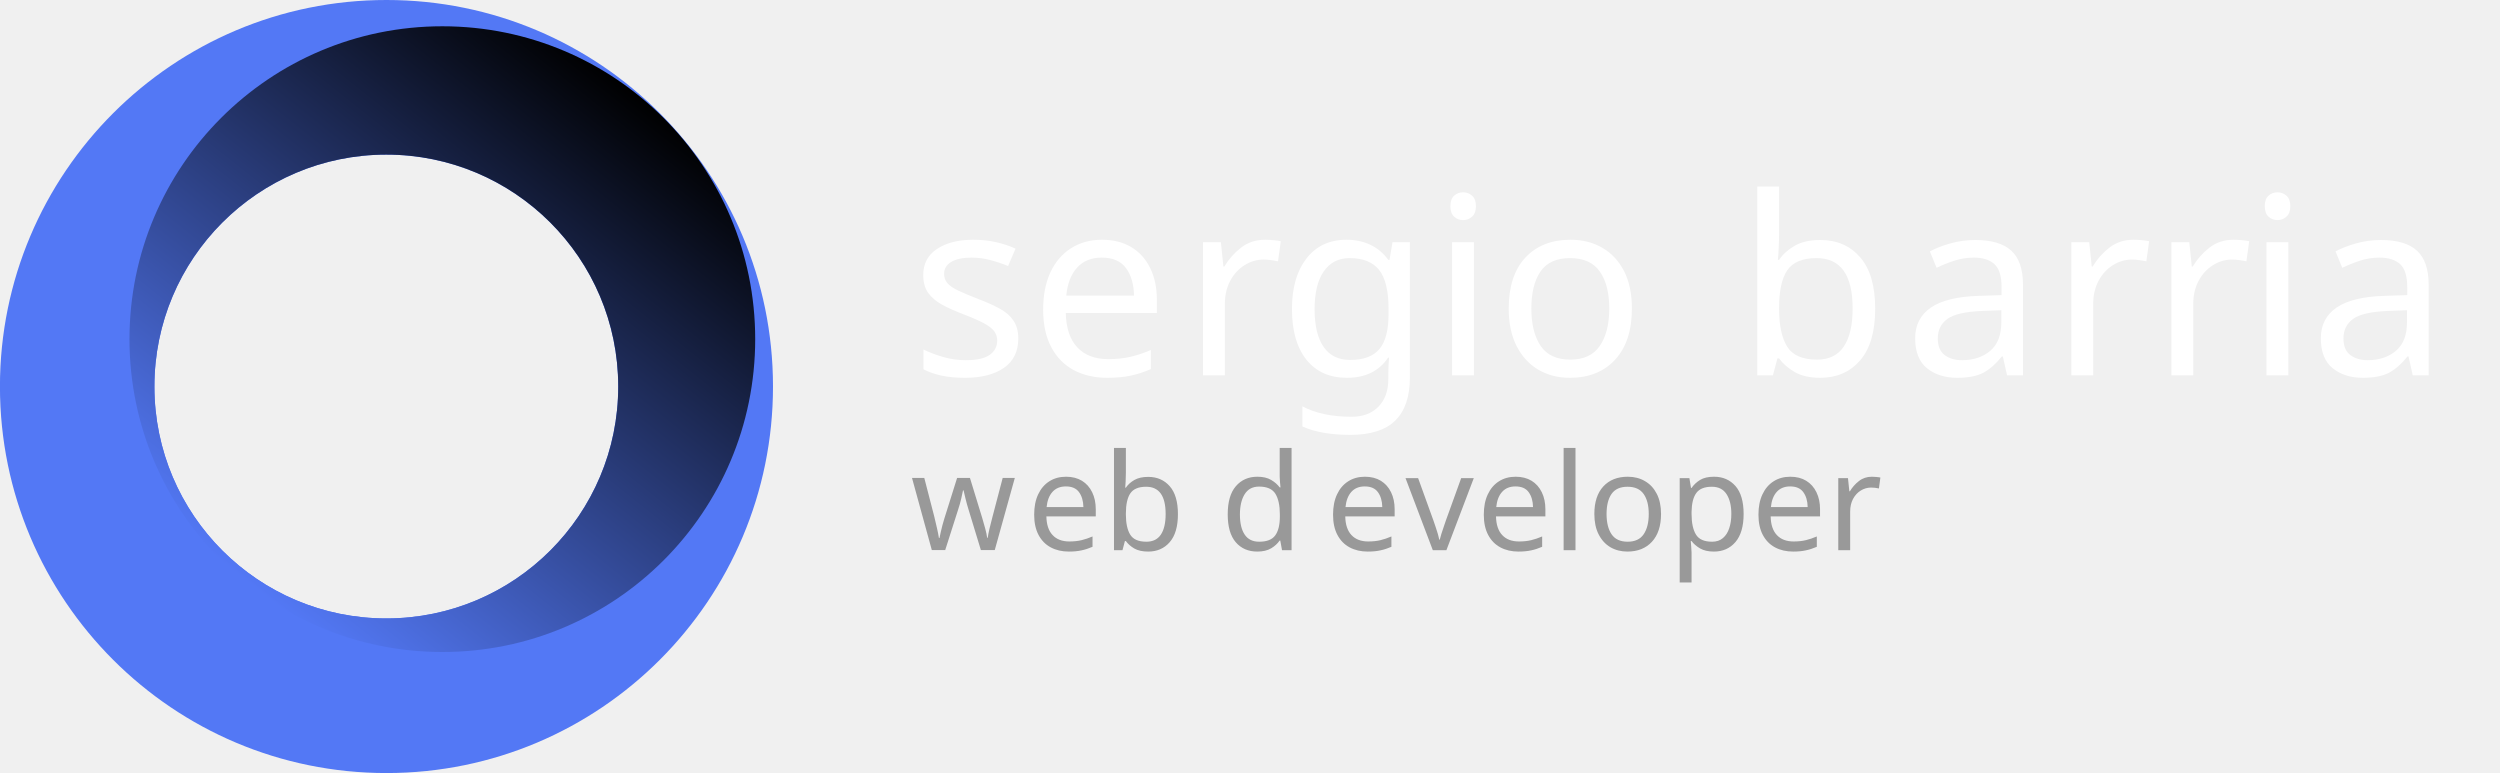
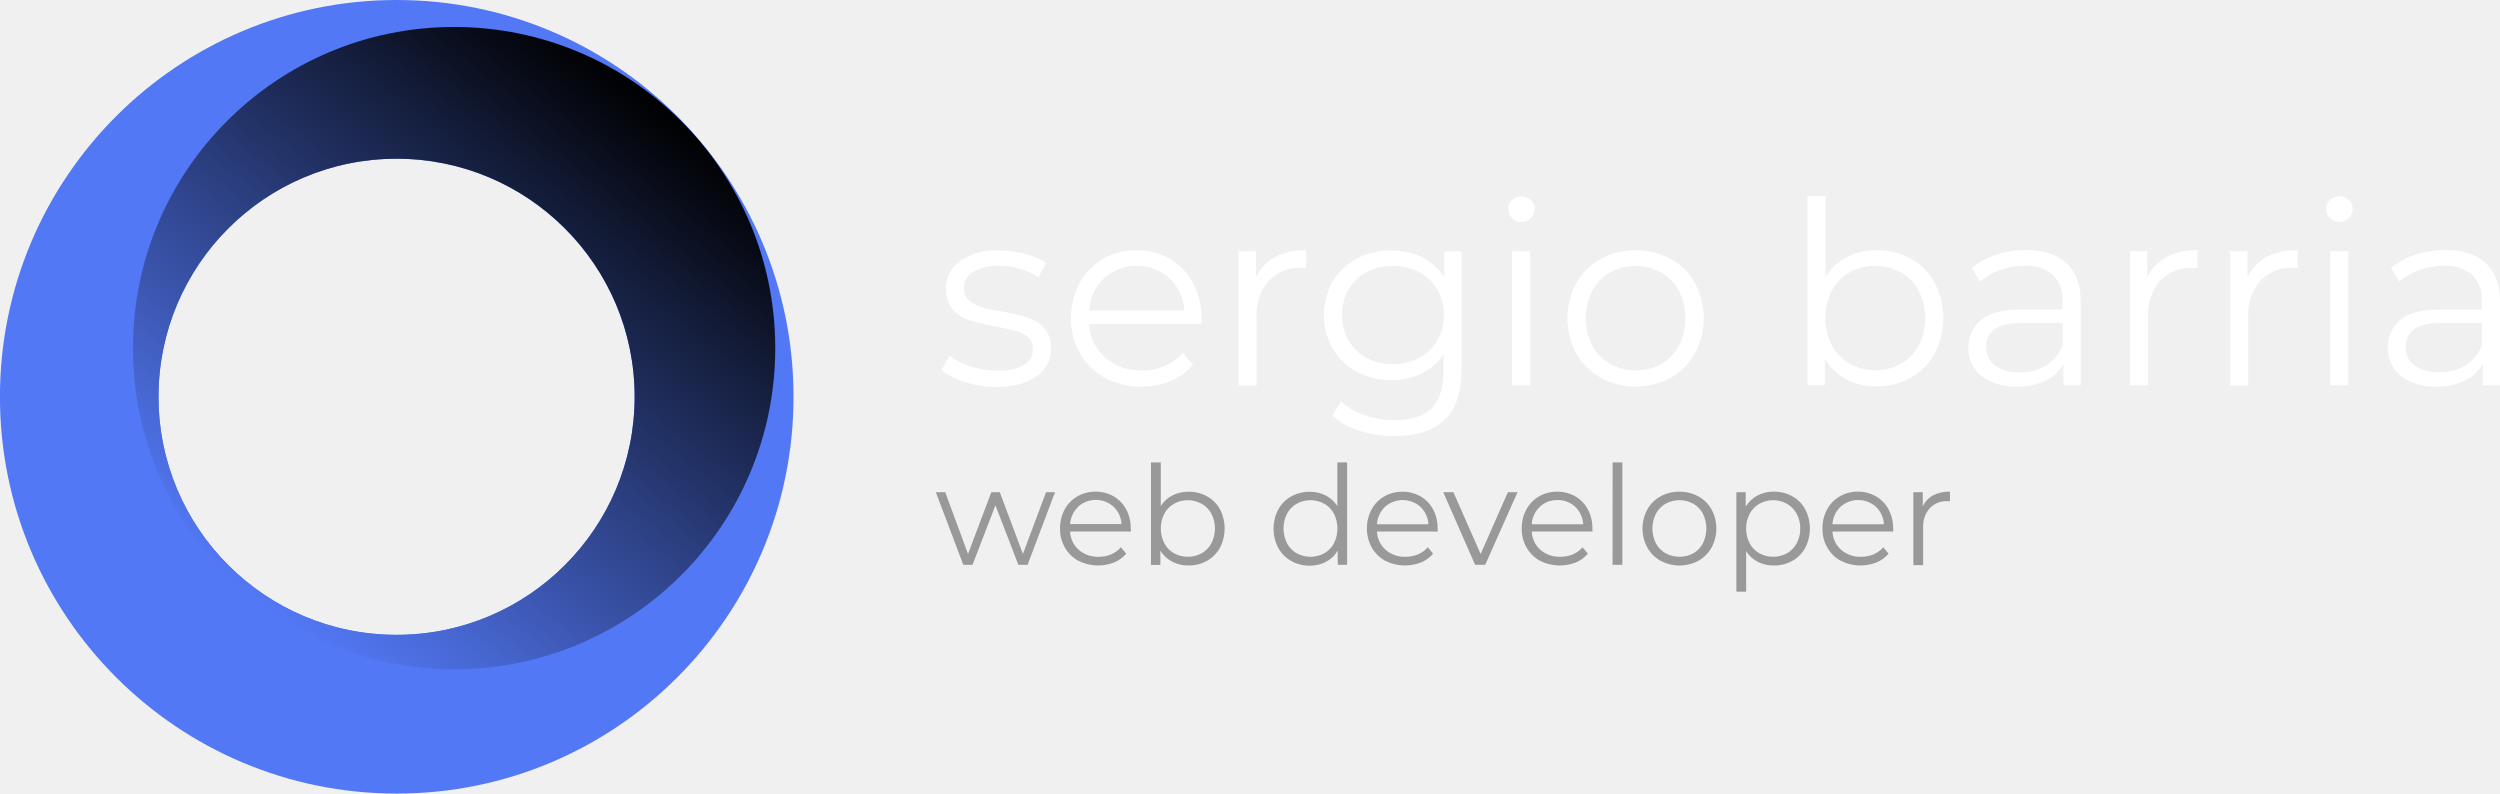
- <svg xmlns="http://www.w3.org/2000/svg" id="Design" viewBox="0 0 483.28 149.43">
+ <svg xmlns="http://www.w3.org/2000/svg" id="Design" viewBox="0 0 470.78 149.43">
  <defs>
-     <style>.cls-1{fill:#5378f5;}.cls-2{fill:url(#linear-gradient);}.cls-3{font-size:48px;fill:#fff;}.cls-3,.cls-7{font-family:Montserrat-Regular, Montserrat;}.cls-4{letter-spacing:-0.01em;}.cls-5{letter-spacing:0em;}.cls-6{letter-spacing:-0.01em;}.cls-7{font-size:26px;fill:#999;}.cls-8{letter-spacing:-0.01em;}.cls-9{letter-spacing:-0.01em;}.cls-10{letter-spacing:-0.02em;}</style>
+     <style>.cls-1{fill:#5378f5;}.cls-2{fill:url(#linear-gradient);}.cls-3{fill:#fff;}.cls-4{fill:#999;}</style>
    <linearGradient id="linear-gradient" x1="53.56" y1="176.09" x2="128.73" y2="81.33" gradientUnits="userSpaceOnUse">
      <stop offset="0" stop-color="#5378f5" />
      <stop offset="1" />
    </linearGradient>
  </defs>
  <path class="cls-1" d="M80.21,63.31A74.72,74.72,0,1,0,154.92,138,74.72,74.72,0,0,0,80.21,63.31Zm0,119.55A44.83,44.83,0,1,1,125,138,44.83,44.83,0,0,1,80.21,182.86Z" transform="translate(-5.49 -63.31)" />
  <path class="cls-2" d="M91,68.39a60.48,60.48,0,1,0,60.48,60.48A60.48,60.48,0,0,0,91,68.39ZM80.21,182.86A44.83,44.83,0,1,1,125,138,44.83,44.83,0,0,1,80.21,182.86Z" transform="translate(-5.49 -63.31)" />
-   <text class="cls-3" transform="translate(176.02 72.55)">se<tspan class="cls-4" x="52.46" y="0">r</tspan>
-     <tspan x="71.09" y="0">gio </tspan>
-     <tspan class="cls-5" x="159.6" y="0">b</tspan>
-     <tspan x="192" y="0">a</tspan>
-     <tspan class="cls-6" x="220.32" y="0">rr</tspan>
-     <tspan x="258.04" y="0">ia</tspan>
-   </text>
-   <text class="cls-7" transform="translate(176.02 106.36)">
-     <tspan class="cls-8">w</tspan>
-     <tspan x="22.46" y="0">eb d</tspan>
-     <tspan class="cls-9" x="80.24" y="0">e</tspan>
-     <tspan class="cls-10" x="95.68" y="0">v</tspan>
-     <tspan x="109.38" y="0">eloper</tspan>
-   </text>
+   <path class="cls-3" d="M187.15,135.22a12.67,12.67,0,0,1-4.39-2.23l1.53-2.69a13.1,13.1,0,0,0,4,2,15.75,15.75,0,0,0,5,.79,9.53,9.53,0,0,0,5.11-1.08A3.43,3.43,0,0,0,200,129a2.76,2.76,0,0,0-.91-2.18,6,6,0,0,0-2.31-1.2,32.29,32.29,0,0,0-3.69-.79,43.67,43.67,0,0,1-4.95-1.18,7.25,7.25,0,0,1-3.19-2,5.67,5.67,0,0,1-1.32-4,6.25,6.25,0,0,1,2.64-5.19,11.88,11.88,0,0,1,7.34-2,19.11,19.11,0,0,1,4.9.64,13.46,13.46,0,0,1,4,1.71l-1.48,2.73a12.8,12.8,0,0,0-7.45-2.16,8.63,8.63,0,0,0-4.92,1.16,3.51,3.51,0,0,0-1.65,3,3,3,0,0,0,.93,2.3,5.85,5.85,0,0,0,2.33,1.28,39,39,0,0,0,3.84.84A42.08,42.08,0,0,1,199,123.1a7,7,0,0,1,3.12,2,5.36,5.36,0,0,1,1.3,3.84,6.1,6.1,0,0,1-2.76,5.25c-1.84,1.3-4.4,2-7.66,2A19.43,19.43,0,0,1,187.15,135.22Z" transform="translate(-5.49 -63.31)" />
+   <path class="cls-3" d="M231.72,124.3H210.6a9,9,0,0,0,3,6.36,10.08,10.08,0,0,0,6.91,2.42,10.88,10.88,0,0,0,4.32-.84,9.35,9.35,0,0,0,3.41-2.47l1.92,2.21a10.81,10.81,0,0,1-4.2,3.07,14.28,14.28,0,0,1-5.54,1.06,14.08,14.08,0,0,1-6.89-1.66,11.92,11.92,0,0,1-4.68-4.58,13.1,13.1,0,0,1-1.68-6.63,13.54,13.54,0,0,1,1.61-6.62,11.61,11.61,0,0,1,4.42-4.56,12.29,12.29,0,0,1,6.31-1.63,12.15,12.15,0,0,1,6.28,1.63,11.54,11.54,0,0,1,4.37,4.53,13.65,13.65,0,0,1,1.59,6.65Zm-18.31-8.62a9.12,9.12,0,0,0-2.81,6.07h17.9a9.12,9.12,0,0,0-2.81-6.07,9.25,9.25,0,0,0-12.28,0Z" transform="translate(-5.49 -63.31)" />
+   <path class="cls-3" d="M245.57,111.72a12.18,12.18,0,0,1,5.88-1.29v3.31l-.82,0a8.06,8.06,0,0,0-6.24,2.45,9.77,9.77,0,0,0-2.26,6.86v12.87h-3.4V110.62H242v4.94A8.29,8.29,0,0,1,245.57,111.72Z" transform="translate(-5.49 -63.31)" />
+   <path class="cls-3" d="M280.73,110.62v22.17q0,6.44-3.15,9.53t-9.48,3.1a21.47,21.47,0,0,1-6.65-1,13.67,13.67,0,0,1-5.11-2.86l1.73-2.59a13,13,0,0,0,4.44,2.54,16.53,16.53,0,0,0,5.5.91q4.8,0,7.05-2.23t2.26-6.93V130a10.3,10.3,0,0,1-4.15,3.65,12.9,12.9,0,0,1-5.69,1.25,13.44,13.44,0,0,1-6.46-1.56,11.55,11.55,0,0,1-4.56-4.37,13,13,0,0,1,0-12.7A11.58,11.58,0,0,1,261,112a13.6,13.6,0,0,1,6.48-1.53,12.88,12.88,0,0,1,5.81,1.29,10.46,10.46,0,0,1,4.17,3.75v-4.85Zm-8,20.09a8.56,8.56,0,0,0,3.43-3.29,9.36,9.36,0,0,0,1.22-4.8,9.24,9.24,0,0,0-1.22-4.78,8.57,8.57,0,0,0-3.41-3.26,10.23,10.23,0,0,0-5-1.18,10.5,10.5,0,0,0-4.92,1.15,8.37,8.37,0,0,0-3.4,3.27,10,10,0,0,0,0,9.6,8.54,8.54,0,0,0,3.4,3.29,10.27,10.27,0,0,0,4.92,1.17A10.39,10.39,0,0,0,272.76,130.71Z" transform="translate(-5.49 -63.31)" />
+   <path class="cls-3" d="M290.23,104.38a2.36,2.36,0,0,1-.72-1.73,2.3,2.3,0,0,1,.72-1.68,2.57,2.57,0,0,1,3.55,0,2.21,2.21,0,0,1,.72,1.65,2.51,2.51,0,0,1-4.27,1.78Zm0,6.24h3.41v25.25h-3.41Z" transform="translate(-5.49 -63.31)" />
+   <path class="cls-3" d="M306.93,134.45a12,12,0,0,1-4.6-4.58,13.9,13.9,0,0,1,0-13.25,11.93,11.93,0,0,1,4.6-4.56,14.1,14.1,0,0,1,13.16,0,11.74,11.74,0,0,1,4.58,4.56,14.05,14.05,0,0,1,0,13.25,11.86,11.86,0,0,1-4.58,4.58,13.87,13.87,0,0,1-13.16,0Zm11.4-2.59a8.55,8.55,0,0,0,3.34-3.48,11.59,11.59,0,0,0,0-10.27,8.43,8.43,0,0,0-3.34-3.48,10.06,10.06,0,0,0-9.64,0,8.54,8.54,0,0,0-3.36,3.48,11.33,11.33,0,0,0,0,10.27,8.66,8.66,0,0,0,3.36,3.48,10.13,10.13,0,0,0,9.64,0Z" transform="translate(-5.49 -63.31)" />
+   <path class="cls-3" d="M365.3,112a11.58,11.58,0,0,1,4.51,4.54,14.46,14.46,0,0,1,0,13.34,11.57,11.57,0,0,1-4.51,4.56,12.79,12.79,0,0,1-6.43,1.64,11.87,11.87,0,0,1-5.69-1.35,10.38,10.38,0,0,1-4.06-3.89v5h-3.26V100.25h3.41v15.17a10.53,10.53,0,0,1,4.05-3.72,11.94,11.94,0,0,1,5.55-1.27A13,13,0,0,1,365.3,112Zm-1.87,19.83a8.65,8.65,0,0,0,3.38-3.48,11.33,11.33,0,0,0,0-10.27,8.52,8.52,0,0,0-3.38-3.48,10,10,0,0,0-9.63,0,8.67,8.67,0,0,0-3.36,3.48,11.42,11.42,0,0,0,0,10.27,8.8,8.8,0,0,0,3.36,3.48,10.11,10.11,0,0,0,9.63,0Z" transform="translate(-5.49 -63.31)" />
+   <path class="cls-3" d="M394.68,112.9q2.64,2.47,2.64,7.32v15.65h-3.27v-3.94a7.72,7.72,0,0,1-3.38,3.07,11.8,11.8,0,0,1-5.3,1.11,10.44,10.44,0,0,1-6.73-2,6.51,6.51,0,0,1-2.49-5.33,6.43,6.43,0,0,1,2.33-5.18q2.32-2,7.41-2h8v-1.54a6.44,6.44,0,0,0-1.83-5,7.49,7.49,0,0,0-5.32-1.71,13.74,13.74,0,0,0-4.61.79,11.57,11.57,0,0,0-3.79,2.19l-1.54-2.55a13.93,13.93,0,0,1,4.61-2.52,18,18,0,0,1,5.66-.88Q392,110.43,394.68,112.9Zm-3.84,19.2a7.88,7.88,0,0,0,3.07-3.82v-4.13H386q-6.48,0-6.48,4.52a4.13,4.13,0,0,0,1.68,3.48,7.7,7.7,0,0,0,4.7,1.27A9,9,0,0,0,390.84,132.1Z" transform="translate(-5.49 -63.31)" />
+   <path class="cls-3" d="M413.42,111.72a12.18,12.18,0,0,1,5.88-1.29v3.31l-.82,0a8.09,8.09,0,0,0-6.24,2.45A9.76,9.76,0,0,0,410,123v12.87h-3.41V110.62h3.26v4.94A8.34,8.34,0,0,1,413.42,111.72Z" transform="translate(-5.49 -63.31)" />
+   <path class="cls-3" d="M432.28,111.72a12.23,12.23,0,0,1,5.88-1.29v3.31l-.81,0a8.06,8.06,0,0,0-6.24,2.45,9.72,9.72,0,0,0-2.26,6.86v12.87h-3.41V110.62h3.27v4.94A8.32,8.32,0,0,1,432.28,111.72Z" transform="translate(-5.49 -63.31)" />
+   <path class="cls-3" d="M444.26,104.38a2.36,2.36,0,0,1-.72-1.73,2.3,2.3,0,0,1,.72-1.68,2.57,2.57,0,0,1,3.55,0,2.21,2.21,0,0,1,.72,1.65,2.51,2.51,0,0,1-4.27,1.78Zm.05,6.24h3.4v25.25h-3.4Z" transform="translate(-5.49 -63.31)" />
+   <path class="cls-3" d="M473.63,112.9q2.64,2.47,2.64,7.32v15.65H473v-3.94a7.78,7.78,0,0,1-3.38,3.07,11.82,11.82,0,0,1-5.31,1.11,10.43,10.43,0,0,1-6.72-2,6.95,6.95,0,0,1-.17-10.51q2.34-2,7.42-2h8v-1.54a6.44,6.44,0,0,0-1.83-5,7.5,7.5,0,0,0-5.33-1.71,13.68,13.68,0,0,0-4.6.79,11.62,11.62,0,0,0-3.8,2.19l-1.53-2.55a13.83,13.83,0,0,1,4.61-2.52,18,18,0,0,1,5.66-.88Q471,110.43,473.63,112.9Zm-3.84,19.2a7.9,7.9,0,0,0,3.08-3.82v-4.13H465q-6.48,0-6.48,4.52a4.13,4.13,0,0,0,1.68,3.48,7.68,7.68,0,0,0,4.7,1.27A9,9,0,0,0,469.79,132.1Z" transform="translate(-5.49 -63.31)" />
+   <path class="cls-4" d="M204.16,156,199,169.67h-1.74l-4.32-11.2-4.31,11.2h-1.74L181.72,156h1.77l4.29,11.62L192.17,156h1.59l4.36,11.62L202.47,156Z" transform="translate(-5.49 -63.31)" />
+   <path class="cls-4" d="M218.46,163.41H207a4.88,4.88,0,0,0,1.63,3.44,5.43,5.43,0,0,0,3.75,1.31,6,6,0,0,0,2.34-.45,5.17,5.17,0,0,0,1.85-1.34l1,1.2a6,6,0,0,1-2.28,1.66,8.23,8.23,0,0,1-6.73-.32,6.47,6.47,0,0,1-2.54-2.49,7,7,0,0,1-.91-3.59,7.3,7.3,0,0,1,.87-3.58,6.31,6.31,0,0,1,2.39-2.47,6.71,6.71,0,0,1,3.42-.89,6.62,6.62,0,0,1,3.41.89,6.35,6.35,0,0,1,2.37,2.45,7.42,7.42,0,0,1,.85,3.6Zm-9.92-4.67A5,5,0,0,0,207,162h9.7a5,5,0,0,0-1.53-3.29,5,5,0,0,0-6.65,0Z" transform="translate(-5.49 -63.31)" />
+   <path class="cls-4" d="M232.78,156.76a6.23,6.23,0,0,1,2.45,2.46,7.87,7.87,0,0,1,0,7.23,6.32,6.32,0,0,1-2.45,2.47,6.92,6.92,0,0,1-3.48.88,6.37,6.37,0,0,1-3.08-.73A5.61,5.61,0,0,1,224,167v2.7h-1.77V150.38h1.85v8.22a5.61,5.61,0,0,1,2.2-2,6.44,6.44,0,0,1,3-.69A7,7,0,0,1,232.78,156.76Zm-1,10.74a4.67,4.67,0,0,0,1.83-1.88,6.12,6.12,0,0,0,0-5.57,4.67,4.67,0,0,0-1.83-1.88,5.4,5.4,0,0,0-5.21,0,4.64,4.64,0,0,0-1.82,1.88,6.12,6.12,0,0,0,0,5.57,4.64,4.64,0,0,0,1.82,1.88,5.47,5.47,0,0,0,5.21,0Z" transform="translate(-5.49 -63.31)" />
+   <path class="cls-4" d="M259.17,150.38v19.29H257.4V167a5.52,5.52,0,0,1-2.19,2.1,6.4,6.4,0,0,1-3.08.73,6.94,6.94,0,0,1-3.49-.88,6.3,6.3,0,0,1-2.44-2.47,7.79,7.79,0,0,1,0-7.23,6.21,6.21,0,0,1,2.44-2.46,7,7,0,0,1,3.49-.87,6.44,6.44,0,0,1,3,.69,5.75,5.75,0,0,1,2.2,2v-8.22Zm-4.3,17.12a4.71,4.71,0,0,0,1.82-1.88,6.21,6.21,0,0,0,0-5.57,4.71,4.71,0,0,0-1.82-1.88,5.38,5.38,0,0,0-5.2,0,4.71,4.71,0,0,0-1.82,1.88,6.21,6.21,0,0,0,0,5.57,4.71,4.71,0,0,0,1.82,1.88,5.45,5.45,0,0,0,5.2,0Z" transform="translate(-5.49 -63.31)" />
+   <path class="cls-4" d="M276.23,163.41H264.79a4.85,4.85,0,0,0,1.64,3.44,5.39,5.39,0,0,0,3.74,1.31,6,6,0,0,0,2.34-.45,5.09,5.09,0,0,0,1.85-1.34l1,1.2a6,6,0,0,1-2.28,1.66,8.23,8.23,0,0,1-6.73-.32,6.47,6.47,0,0,1-2.54-2.49,7.12,7.12,0,0,1-.91-3.59,7.3,7.3,0,0,1,.87-3.58,6.27,6.27,0,0,1,2.4-2.47,7,7,0,0,1,6.82,0,6.28,6.28,0,0,1,2.37,2.45,7.42,7.42,0,0,1,.85,3.6Zm-9.92-4.67a5,5,0,0,0-1.52,3.29h9.7a5,5,0,0,0-1.53-3.29,5,5,0,0,0-6.65,0Z" transform="translate(-5.49 -63.31)" />
+   <path class="cls-4" d="M291.26,156l-6.09,13.67h-1.9l-6-13.67h1.92l5.12,11.64L289.44,156Z" transform="translate(-5.49 -63.31)" />
+   <path class="cls-4" d="M305.37,163.41H293.93a4.89,4.89,0,0,0,1.64,3.44,5.43,5.43,0,0,0,3.75,1.31,6,6,0,0,0,2.34-.45,5.05,5.05,0,0,0,1.84-1.34l1,1.2a5.92,5.92,0,0,1-2.27,1.66,8.25,8.25,0,0,1-6.74-.32,6.45,6.45,0,0,1-2.53-2.49,7,7,0,0,1-.91-3.59,7.3,7.3,0,0,1,.87-3.58,6.31,6.31,0,0,1,2.39-2.47,7,7,0,0,1,6.83,0,6.25,6.25,0,0,1,2.36,2.45,7.43,7.43,0,0,1,.86,3.6Zm-9.91-4.67a4.93,4.93,0,0,0-1.53,3.29h9.7a5,5,0,0,0-1.52-3.29,4.69,4.69,0,0,0-3.34-1.26A4.63,4.63,0,0,0,295.46,158.74Z" transform="translate(-5.49 -63.31)" />
+   <path class="cls-4" d="M309.17,150.38H311v19.29h-1.85Z" transform="translate(-5.49 -63.31)" />
+   <path class="cls-4" d="M318.19,168.91a6.48,6.48,0,0,1-2.49-2.49,7.52,7.52,0,0,1,0-7.17,6.36,6.36,0,0,1,2.49-2.47,7.59,7.59,0,0,1,7.13,0,6.4,6.4,0,0,1,2.48,2.47,7.59,7.59,0,0,1,0,7.17,6.52,6.52,0,0,1-2.48,2.49,7.59,7.59,0,0,1-7.13,0Zm6.18-1.41a4.6,4.6,0,0,0,1.8-1.88,6.29,6.29,0,0,0,0-5.57,4.6,4.6,0,0,0-1.8-1.88,5.44,5.44,0,0,0-5.23,0,4.71,4.71,0,0,0-1.82,1.88,6.21,6.21,0,0,0,0,5.57,4.71,4.71,0,0,0,1.82,1.88,5.51,5.51,0,0,0,5.23,0Z" transform="translate(-5.49 -63.31)" />
+   <path class="cls-4" d="M343,156.76a6.21,6.21,0,0,1,2.44,2.46,7.91,7.91,0,0,1,0,7.25,6.25,6.25,0,0,1-2.43,2.46,7,7,0,0,1-3.5.87,6.44,6.44,0,0,1-3-.69,5.73,5.73,0,0,1-2.2-2v7.62h-1.84V156h1.76v2.7a5.78,5.78,0,0,1,2.2-2.08,6.4,6.4,0,0,1,3.08-.73A7.06,7.06,0,0,1,343,156.76Zm-1,10.74a4.67,4.67,0,0,0,1.83-1.88,5.7,5.7,0,0,0,.67-2.79,5.53,5.53,0,0,0-.67-2.76,4.76,4.76,0,0,0-1.83-1.89,5.33,5.33,0,0,0-5.21,0,4.8,4.8,0,0,0-1.82,1.89,5.63,5.63,0,0,0-.66,2.76,5.81,5.81,0,0,0,.66,2.79,4.71,4.71,0,0,0,1.82,1.88,5.47,5.47,0,0,0,5.21,0Z" transform="translate(-5.49 -63.31)" />
+   <path class="cls-4" d="M362,163.41H350.56a4.89,4.89,0,0,0,1.64,3.44,5.42,5.42,0,0,0,3.74,1.31,6,6,0,0,0,2.34-.45,5.09,5.09,0,0,0,1.85-1.34l1,1.2a6,6,0,0,1-2.28,1.66,8.23,8.23,0,0,1-6.73-.32,6.45,6.45,0,0,1-2.53-2.49,7,7,0,0,1-.91-3.59,7.3,7.3,0,0,1,.87-3.58,6.24,6.24,0,0,1,2.39-2.47,6.66,6.66,0,0,1,3.42-.89,6.58,6.58,0,0,1,3.4.89,6.21,6.21,0,0,1,2.37,2.45,7.43,7.43,0,0,1,.86,3.6Zm-9.92-4.67a5,5,0,0,0-1.52,3.29h9.7a5,5,0,0,0-1.52-3.29,5,5,0,0,0-6.66,0Z" transform="translate(-5.49 -63.31)" />
+   <path class="cls-4" d="M369.5,156.59a6.69,6.69,0,0,1,3.19-.7v1.8l-.44,0a4.34,4.34,0,0,0-3.38,1.33,5.24,5.24,0,0,0-1.23,3.71v7H365.8V156h1.77v2.67A4.48,4.48,0,0,1,369.5,156.59Z" transform="translate(-5.49 -63.31)" />
</svg>
